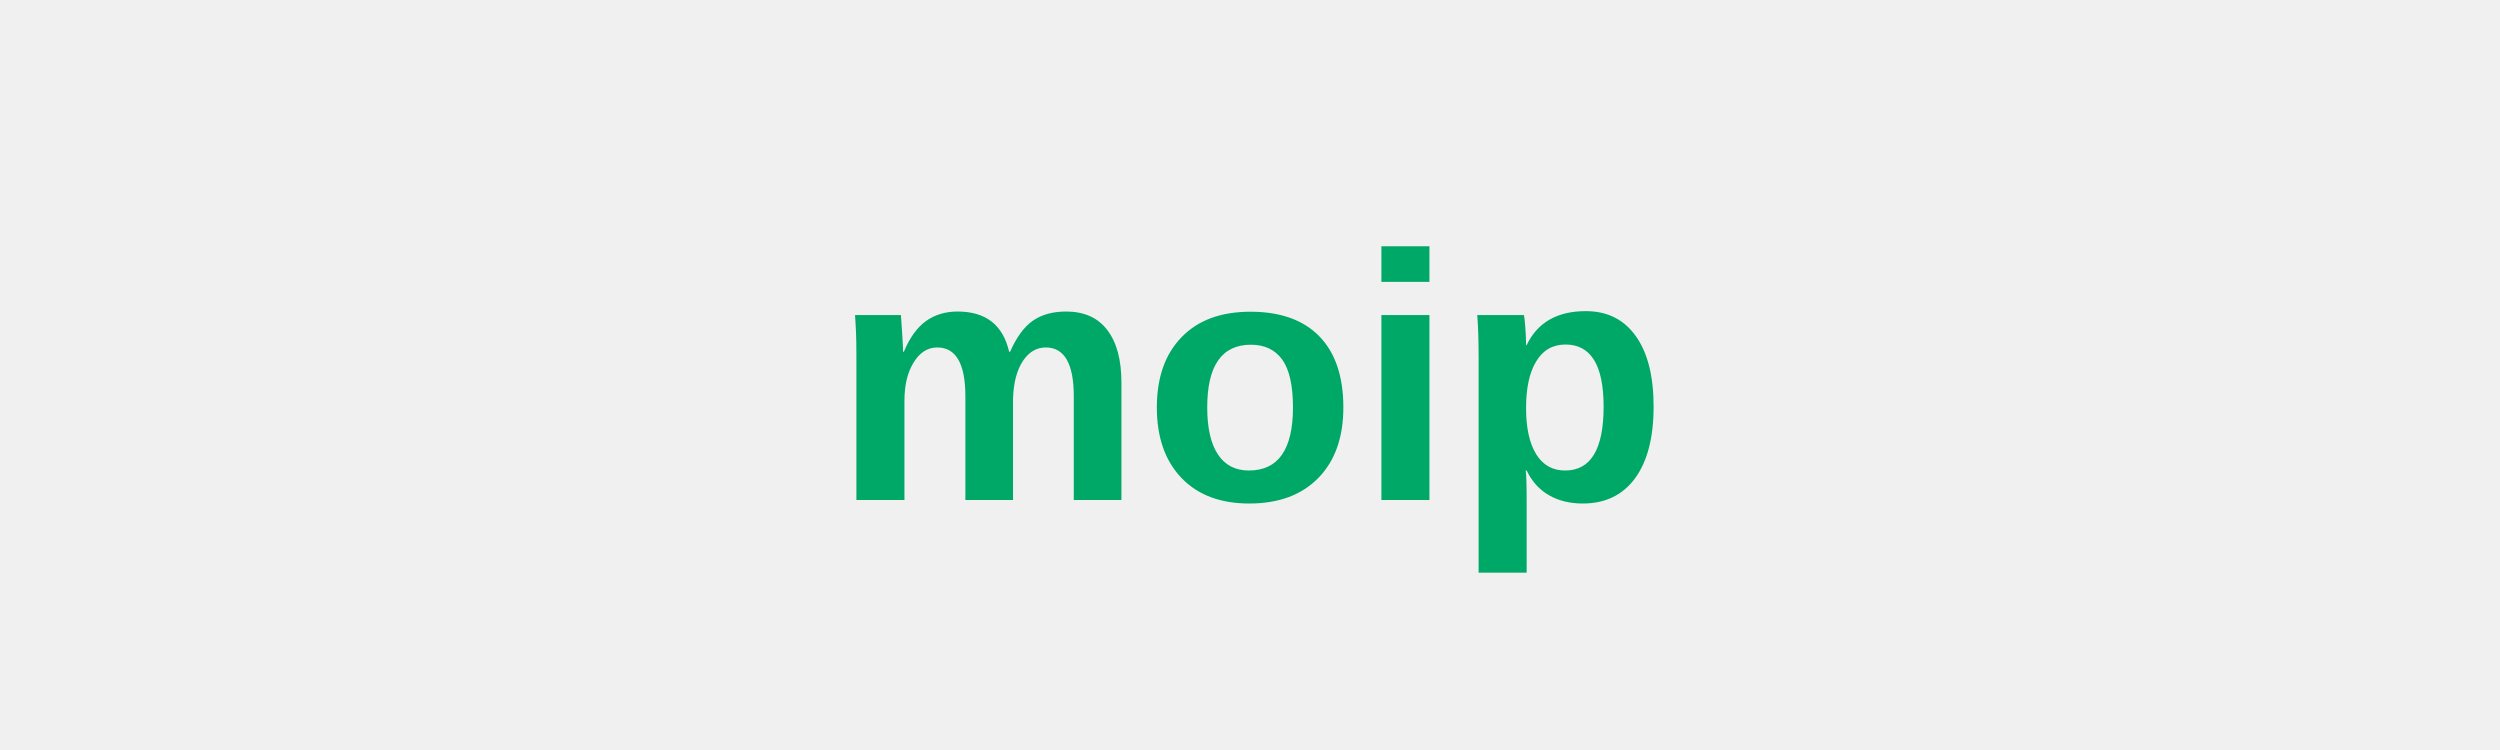
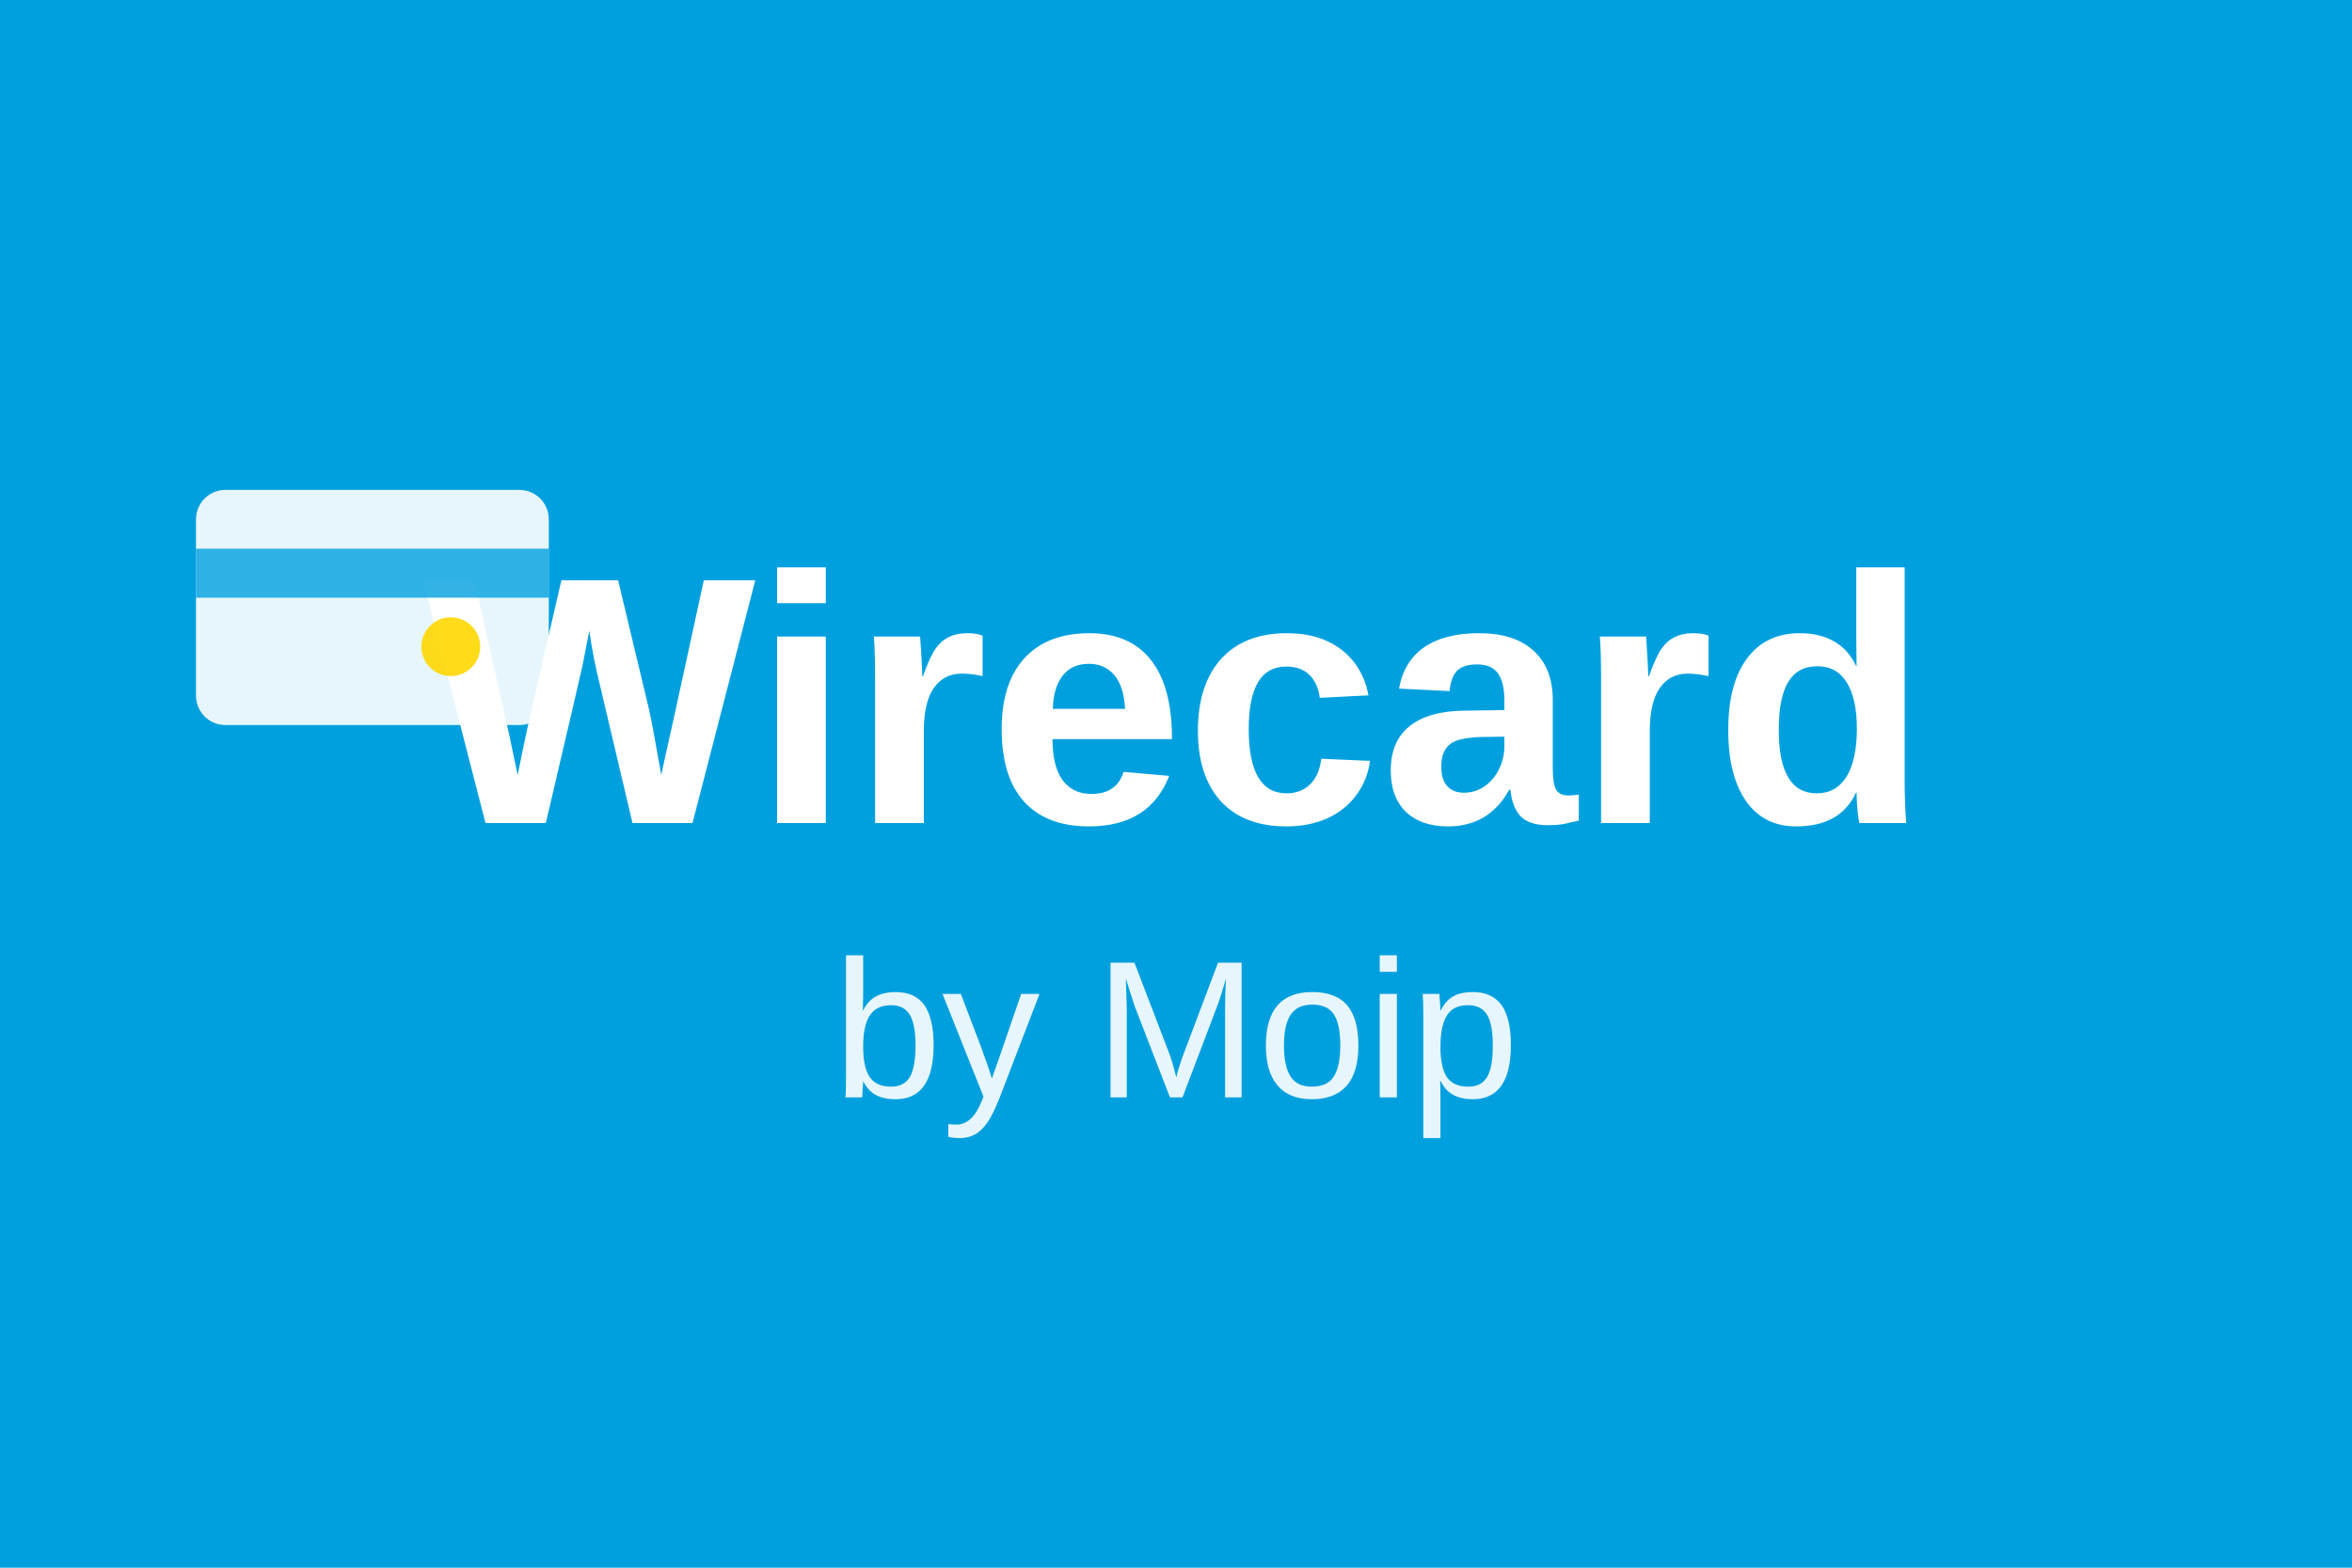
- <svg xmlns="http://www.w3.org/2000/svg" viewBox="0 0 200 60" fill="none">
-   <text x="100" y="40" font-family="Arial, sans-serif" font-size="28" font-weight="700" fill="#00A868" text-anchor="middle">
-     moip
+ <svg xmlns="http://www.w3.org/2000/svg" viewBox="0 0 120 80" fill="none">
+   <rect width="120" height="80" fill="#00A0DF" />
+   <text x="60" y="42" font-family="Arial, sans-serif" font-size="18" font-weight="bold" fill="white" text-anchor="middle">
+     Wirecard
  </text>
+   <text x="60" y="56" font-family="Arial, sans-serif" font-size="10" fill="white" text-anchor="middle" opacity="0.9">
+     by Moip
+   </text>
+   <g transform="translate(10, 25)">
+     <rect x="0" y="0" width="18" height="12" rx="1.5" fill="white" opacity="0.9" />
+     <rect x="0" y="3" width="18" height="2.5" fill="#00A0DF" opacity="0.8" />
+     <circle cx="13" cy="8" r="1.5" fill="#FFD700" opacity="0.9" />
+   </g>
</svg>
